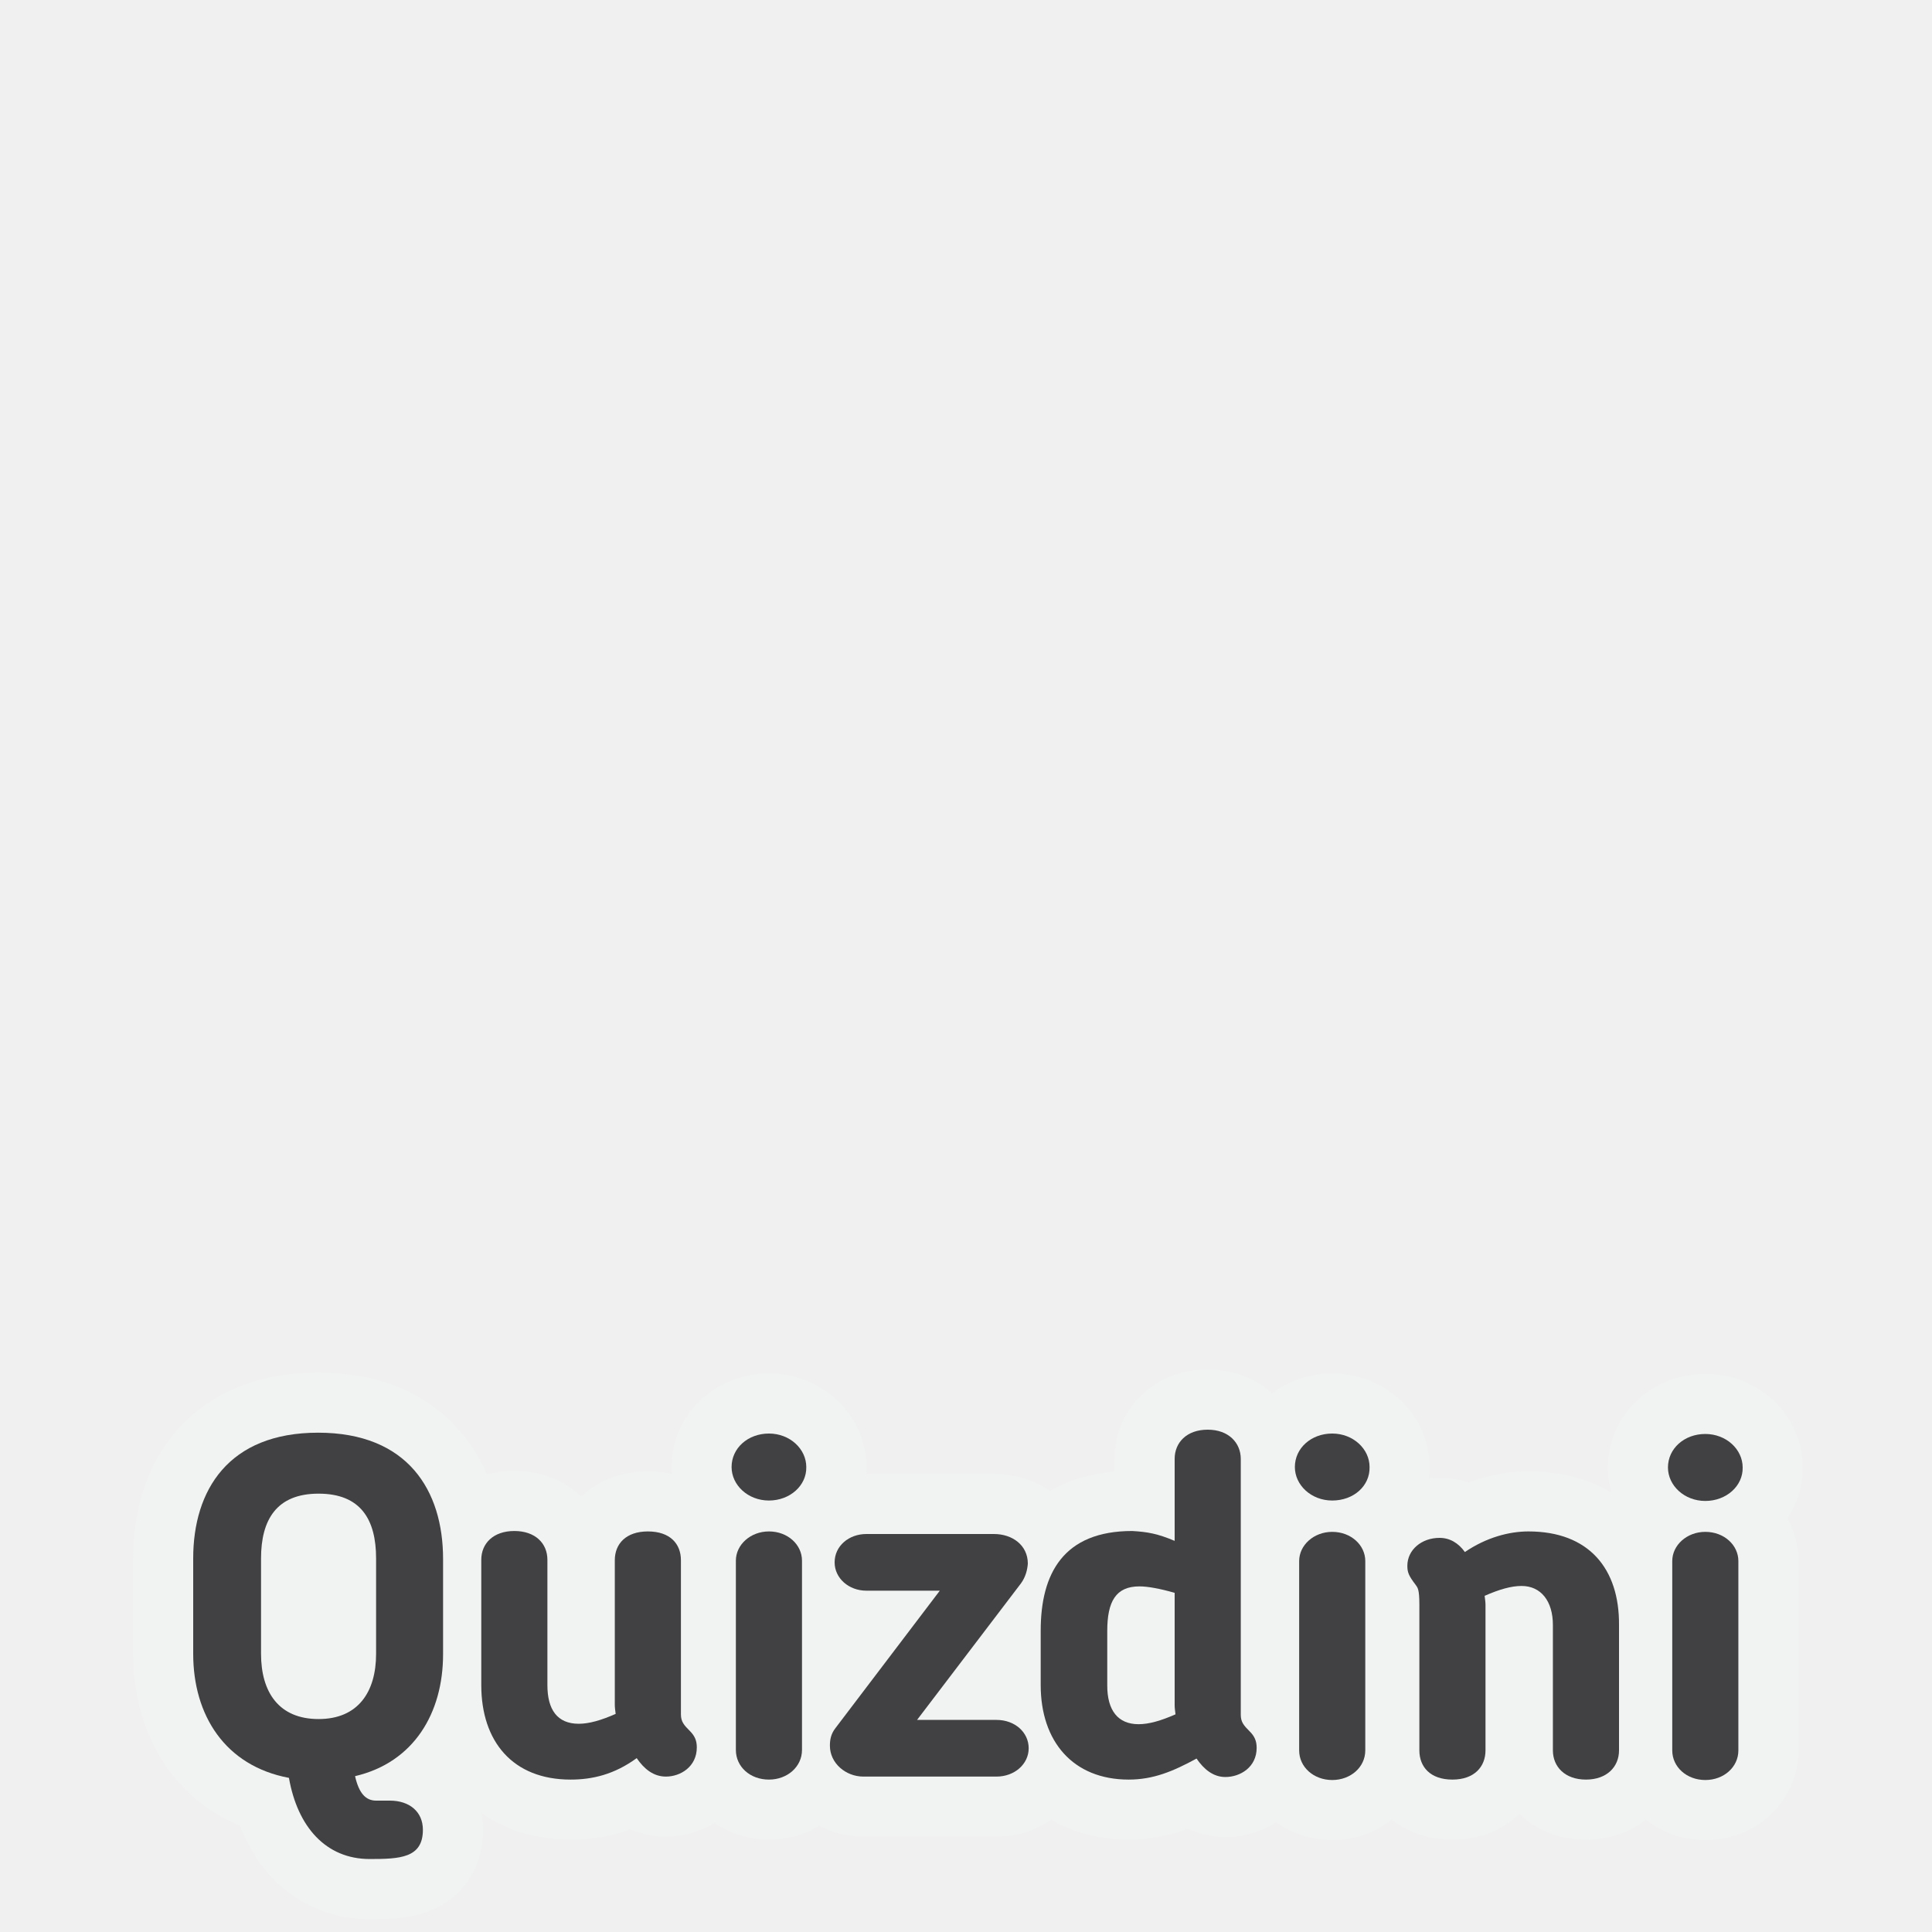
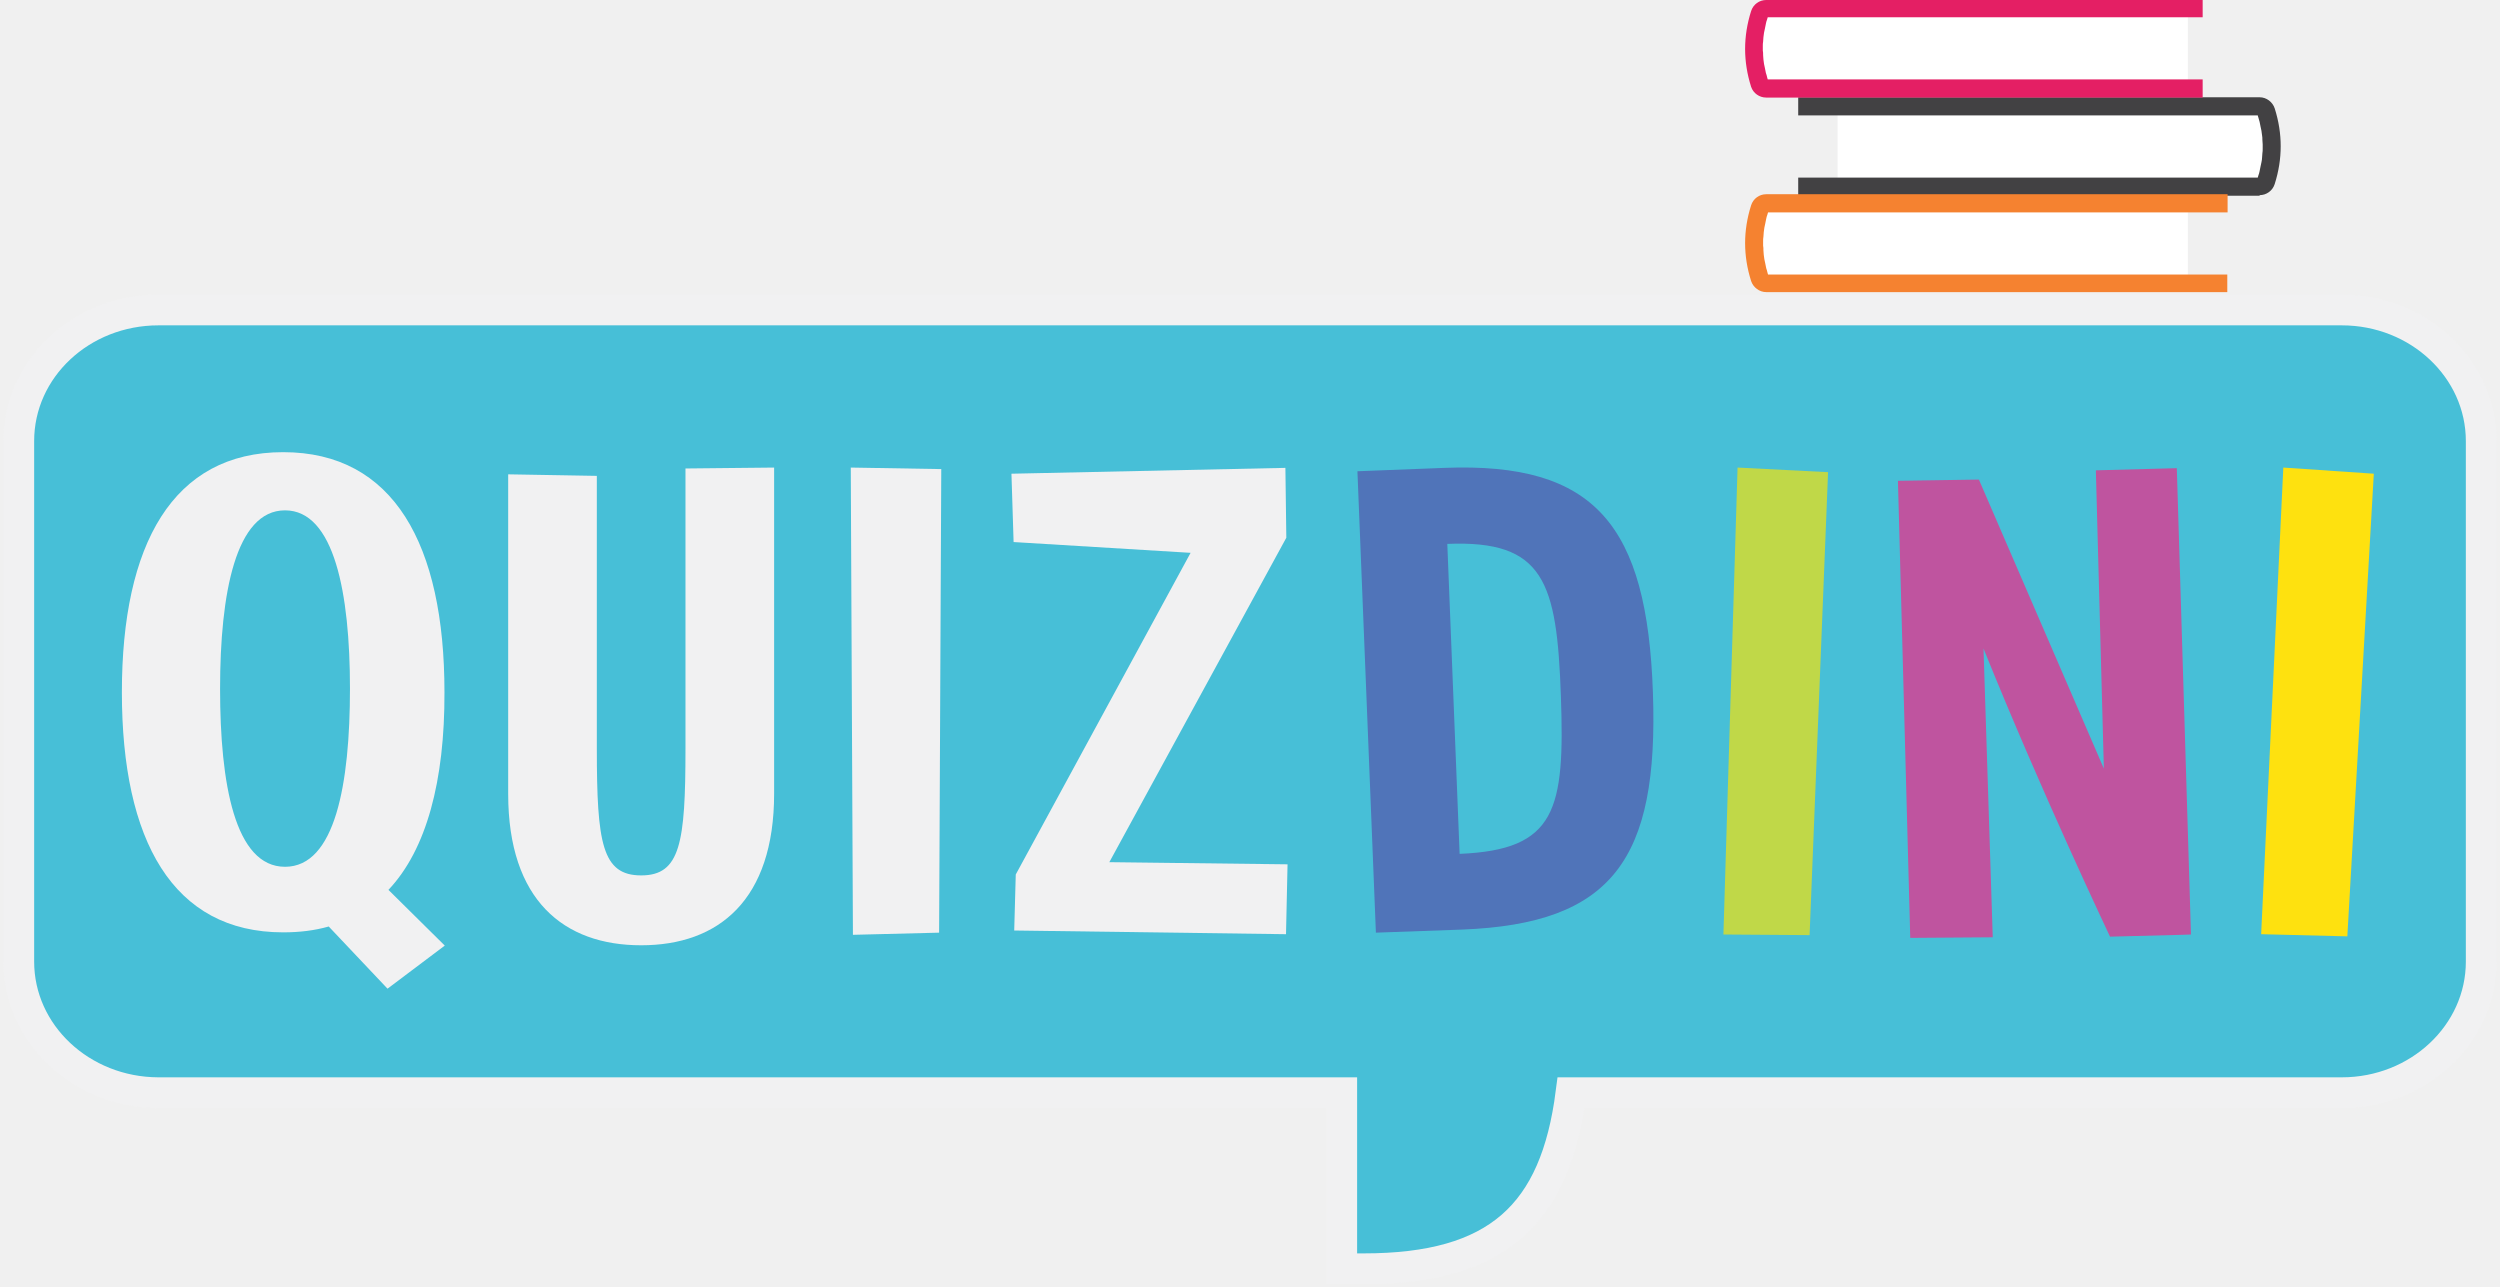
- <svg xmlns="http://www.w3.org/2000/svg" enable-background="new 0 0 450 450" version="1.1" viewBox="0 0 450 450" xml:space="preserve">
-   <g fill="none" stroke="#F1F2F2" stroke-miterlimit="10" stroke-width="28">
-     <path d="m67.3 414.1c-14.9-2.8-22.3-14.6-22.3-28.9v-22.2c0-15.9 8.2-29.3 29.1-29.3s29.1 13.5 29.1 29.4v22.2c0 13.7-6.8 25.2-20.5 28.4 0.9 4 2.5 5.7 4.9 5.7h3.2c4.6 0 7.7 2.6 7.7 6.8 0 6.6-5.4 6.8-12.4 6.8-10.2 0-16.8-7.5-18.8-18.9zm-6.5-51.1v22.2c0 9 4.2 15.2 13.4 15.2s13.4-6.3 13.4-15.2v-22.2c0-9.1-3.6-15.1-13.4-15.1s-13.4 6.1-13.4 15.1z" />
-     <path d="m132.9 414.5c-13.5 0-20.8-8.9-20.8-22v-29.2c0-3.8 2.8-6.7 7.7-6.7s7.7 2.9 7.7 6.7v29.2c0 5.7 2.3 9 7.3 9 2.4 0 5.2-0.8 8.6-2.3-0.1-0.8-0.2-1.5-0.2-2.1v-33.7c0-3.8 2.6-6.7 7.7-6.7 5.2 0 7.7 2.9 7.7 6.7v35.9c0 1.7 0.7 2.5 2.1 3.9 1.1 1.1 1.6 2.2 1.6 3.8 0 4.5-3.8 6.8-7.2 6.8-2.9 0-5.1-1.8-6.8-4.3-5.2 3.8-10.3 5-15.4 5z" />
-     <path d="m179.1 349.5c-4.9 0-8.7-3.6-8.7-7.8 0-4.4 3.8-7.8 8.7-7.8s8.7 3.6 8.7 7.8c0.1 4.3-3.8 7.8-8.7 7.8zm7.7 58.1c0 3.9-3.4 6.9-7.7 6.9-4.4 0-7.7-3-7.7-6.9v-44.1c0-3.7 3.4-6.8 7.7-6.8 4.4 0 7.7 3.1 7.7 6.8v44.1z" />
-     <path d="m237.8 368.8l-24.2 31.8h18.5c4.3 0 7.5 2.9 7.5 6.6s-3.3 6.6-7.5 6.6h-31c-4.1 0-7.8-3.1-7.8-7.2 0-1.3 0.2-2.7 1.3-4.1l24.3-32h-17.1c-4.1 0-7.4-2.9-7.4-6.6 0-3.8 3.3-6.6 7.4-6.6h29.7c4.3 0 7.9 2.6 7.9 6.9-0.1 1.4-0.5 3.1-1.6 4.6z" />
-     <path d="m273.6 358.9v-19.1c0-3.8 2.8-6.8 7.7-6.8s7.7 3.1 7.7 6.8v59.6c0 1.7 0.7 2.5 2.1 3.9 1.1 1.1 1.6 2.2 1.6 3.8 0 4.5-3.8 6.8-7.3 6.8-2.8 0-5-1.8-6.7-4.3-5.5 3-10.1 4.9-15.8 4.9-13 0-20.5-8.9-20.5-22v-12.7c0-13.3 5.3-23.2 21.3-23.2 3.5 0.2 5.9 0.6 9.9 2.3zm0 12.1c-3.5-1-6.3-1.5-8.2-1.5-5.5 0-7.5 3.5-7.5 10.4v12.7c0 5.8 2.5 9 7.3 9 2.4 0 5.2-0.8 8.6-2.3-0.1-0.8-0.2-1.5-0.2-2.1v-26.2z" />
-     <path d="m310.3 349.5c-4.9 0-8.7-3.6-8.7-7.8 0-4.4 3.8-7.8 8.7-7.8s8.7 3.6 8.7 7.8c0.1 4.4-3.7 7.8-8.7 7.8zm7.7 58.2c0 3.9-3.4 6.9-7.7 6.9s-7.7-3-7.7-6.9v-44.1c0-3.7 3.4-6.8 7.7-6.8 4.4 0 7.7 3.1 7.7 6.8v44.1z" />
-     <path d="m346 407.7c0 3.8-2.6 6.8-7.7 6.8-5.2 0-7.7-3-7.7-6.8v-33.9c0-3.7-0.4-4-0.9-4.7-1.6-2.1-1.9-2.9-1.9-4.4 0-3.7 3.3-6.5 7.5-6.5 2.4 0 4.4 1.2 5.9 3.3 5-3.4 10.3-4.8 14.8-4.8 14.1 0 21.2 8.7 21.1 21.8v29.2c0 3.8-2.8 6.8-7.7 6.8s-7.7-3-7.7-6.8v-29.2c0-5.6-2.8-9.1-7.3-9.1-2.4 0-5.2 0.8-8.6 2.3 0.1 0.8 0.2 1.5 0.2 2.1v33.9z" />
-     <path d="m397.2 349.6c-4.9 0-8.7-3.6-8.7-7.8 0-4.4 3.8-7.8 8.7-7.8s8.7 3.6 8.7 7.8c0.1 4.3-3.8 7.8-8.7 7.8zm7.7 58.1c0 3.9-3.4 6.9-7.7 6.9s-7.7-3-7.7-6.9v-44.1c0-3.7 3.4-6.8 7.7-6.8 4.4 0 7.7 3.1 7.7 6.8v44.1z" />
-   </g>
-   <g fill="#414042">
-     <path d="m67.3 414.1c-14.9-2.8-22.3-14.6-22.3-28.9v-22.2c0-15.9 8.2-29.3 29.1-29.3s29.1 13.5 29.1 29.4v22.2c0 13.7-6.8 25.2-20.5 28.4 0.9 4 2.5 5.7 4.9 5.7h3.2c4.6 0 7.7 2.6 7.7 6.8 0 6.6-5.4 6.8-12.4 6.8-10.2 0-16.8-7.5-18.8-18.9zm-6.5-51.1v22.2c0 9 4.2 15.2 13.4 15.2s13.4-6.3 13.4-15.2v-22.2c0-9.1-3.6-15.1-13.4-15.1s-13.4 6.1-13.4 15.1z" />
-     <path d="m132.9 414.5c-13.5 0-20.8-8.9-20.8-22v-29.2c0-3.8 2.8-6.7 7.7-6.7s7.7 2.9 7.7 6.7v29.2c0 5.7 2.3 9 7.3 9 2.4 0 5.2-0.8 8.6-2.3-0.1-0.8-0.2-1.5-0.2-2.1v-33.7c0-3.8 2.6-6.7 7.7-6.7 5.2 0 7.7 2.9 7.7 6.7v35.9c0 1.7 0.7 2.5 2.1 3.9 1.1 1.1 1.6 2.2 1.6 3.8 0 4.5-3.8 6.8-7.2 6.8-2.9 0-5.1-1.8-6.8-4.3-5.2 3.8-10.3 5-15.4 5z" />
-     <path d="m179.1 349.5c-4.9 0-8.7-3.6-8.7-7.8 0-4.4 3.8-7.8 8.7-7.8s8.7 3.6 8.7 7.8c0.1 4.3-3.8 7.8-8.7 7.8zm7.7 58.1c0 3.9-3.4 6.9-7.7 6.9-4.4 0-7.7-3-7.7-6.9v-44.1c0-3.7 3.4-6.8 7.7-6.8 4.4 0 7.7 3.1 7.7 6.8v44.1z" />
-     <path d="m237.8 368.8l-24.2 31.8h18.5c4.3 0 7.5 2.9 7.5 6.6s-3.3 6.6-7.5 6.6h-31c-4.1 0-7.8-3.1-7.8-7.2 0-1.3 0.2-2.7 1.3-4.1l24.3-32h-17.1c-4.1 0-7.4-2.9-7.4-6.6 0-3.8 3.3-6.6 7.4-6.6h29.7c4.3 0 7.9 2.6 7.9 6.9-0.1 1.4-0.5 3.1-1.6 4.6z" />
-     <path d="m273.6 358.9v-19.1c0-3.8 2.8-6.8 7.7-6.8s7.7 3.1 7.7 6.8v59.6c0 1.7 0.7 2.5 2.1 3.9 1.1 1.1 1.6 2.2 1.6 3.8 0 4.5-3.8 6.8-7.3 6.8-2.8 0-5-1.8-6.7-4.3-5.5 3-10.1 4.9-15.8 4.9-13 0-20.5-8.9-20.5-22v-12.7c0-13.3 5.3-23.2 21.3-23.2 3.5 0.2 5.9 0.6 9.9 2.3zm0 12.1c-3.5-1-6.3-1.5-8.2-1.5-5.5 0-7.5 3.5-7.5 10.4v12.7c0 5.8 2.5 9 7.3 9 2.4 0 5.2-0.8 8.6-2.3-0.1-0.8-0.2-1.5-0.2-2.1v-26.2z" />
-     <path d="m310.3 349.5c-4.9 0-8.7-3.6-8.7-7.8 0-4.4 3.8-7.8 8.7-7.8s8.7 3.6 8.7 7.8c0.1 4.4-3.7 7.8-8.7 7.8zm7.7 58.2c0 3.9-3.4 6.9-7.7 6.9s-7.7-3-7.7-6.9v-44.1c0-3.7 3.4-6.8 7.7-6.8 4.4 0 7.7 3.1 7.7 6.8v44.1z" />
-     <path d="m346 407.7c0 3.8-2.6 6.8-7.7 6.8-5.2 0-7.7-3-7.7-6.8v-33.9c0-3.7-0.4-4-0.9-4.7-1.6-2.1-1.9-2.9-1.9-4.4 0-3.7 3.3-6.5 7.5-6.5 2.4 0 4.4 1.2 5.9 3.3 5-3.4 10.3-4.8 14.8-4.8 14.1 0 21.2 8.7 21.1 21.8v29.2c0 3.8-2.8 6.8-7.7 6.8s-7.7-3-7.7-6.8v-29.2c0-5.6-2.8-9.1-7.3-9.1-2.4 0-5.2 0.8-8.6 2.3 0.1 0.8 0.2 1.5 0.2 2.1v33.9z" />
-     <path d="m397.2 349.6c-4.9 0-8.7-3.6-8.7-7.8 0-4.4 3.8-7.8 8.7-7.8s8.7 3.6 8.7 7.8c0.1 4.3-3.8 7.8-8.7 7.8zm7.7 58.1c0 3.9-3.4 6.9-7.7 6.9s-7.7-3-7.7-6.9v-44.1c0-3.7 3.4-6.8 7.7-6.8 4.4 0 7.7 3.1 7.7 6.8v44.1z" />
-   </g>
-   <rect width="450" height="450" fill="none" />
+ <svg xmlns="http://www.w3.org/2000/svg" width="812" height="418" viewBox="0 0 812 418.1">
+   <style>.a{fill:#FFF;}.b{fill:#F1F1F2;}</style>
+   <path d="M51.4 100.7h709.3c25 0 45.3 19.1 45.3 42.6v169.1c0 23.5-20.3 42.6-45.3 42.6H510.3c-5.1 39.6-23.9 57.2-67.4 57.2h-7.1v-57.2H51.3C26.3 354.9 6 335.9 6 312.4l0-169.1C6 119.7 26.3 100.7 51.4 100.7z" style="fill:#47BFD7;stroke-width:10;stroke:#F1F1F2" />
+   <rect x="596.9" y="36.6" width="139.1" height="21.9" class="a" />
+   <path d="M734 63.4c2.2 0 4.2-1.4 4.9-3.6 2.6-8.2 2.6-16.4 0-24.6 -0.7-2.1-2.7-3.6-4.9-3.6H584.1v5.9h4.7 144.6c0.1 0.3 0.1 0.5 0.2 0.7 0.1 0.5 0.3 0.9 0.4 1.4 0.1 0.5 0.2 1 0.3 1.5 0.1 0.5 0.2 0.9 0.3 1.4 0.1 0.5 0.1 1 0.2 1.5 0.1 0.5 0.1 0.9 0.1 1.4 0 0.5 0.1 1 0.1 1.5 0 0.5 0 0.9 0 1.4 0 0.5 0 1-0.1 1.5 0 0.5-0.1 0.9-0.1 1.4 0 0.5-0.1 1-0.2 1.5 -0.1 0.5-0.2 0.9-0.3 1.4 -0.1 0.5-0.2 1-0.3 1.5 -0.1 0.5-0.2 0.9-0.4 1.4 -0.1 0.2-0.1 0.5-0.2 0.7H588.8h-4.7v5.9h139.4H734z" fill="#424143" />
+   <rect x="571.6" y="68.4" width="139.1" height="21.9" class="a" />
+   <path d="M723.6 89.2h-4.7H574.3c-0.1-0.2-0.1-0.5-0.2-0.7 -0.1-0.4-0.2-0.9-0.4-1.4 -0.1-0.5-0.2-1-0.3-1.5 -0.1-0.5-0.2-0.9-0.3-1.4 -0.1-0.5-0.1-1-0.2-1.5 0-0.5-0.1-0.9-0.1-1.4 0-0.5 0-1-0.1-1.5 0-0.4 0-0.9 0-1.4 0-0.5 0-1 0.1-1.5 0-0.4 0.1-0.9 0.1-1.4 0.1-0.5 0.1-1 0.2-1.5 0.1-0.5 0.2-0.9 0.3-1.4 0.1-0.5 0.2-1 0.3-1.5 0.1-0.5 0.2-0.9 0.4-1.4 0.1-0.2 0.1-0.5 0.2-0.7h144.6 4.7v-5.9H584.1h-10.4c-2.2 0-4.2 1.4-4.9 3.6 -2.6 8.2-2.6 16.4 0 24.6 0.7 2.1 2.7 3.6 4.9 3.6h149.8V89.2z" fill="#F58230" />
+   <rect x="571.6" y="4.9" width="139.1" height="21.9" class="a" />
+   <path d="M573.7 31.7h141.8v-5.9h-4.7 -136.6c-0.1-0.2-0.1-0.5-0.2-0.7 -0.1-0.4-0.2-0.9-0.4-1.4 -0.1-0.5-0.2-1-0.3-1.5 -0.1-0.4-0.2-0.9-0.3-1.4 -0.1-0.5-0.1-1-0.2-1.5 0-0.5-0.1-0.9-0.1-1.4 0-0.5 0-1-0.1-1.5 0-0.4 0-0.9 0-1.4 0-0.5 0-1 0.1-1.5 0-0.5 0.1-0.9 0.1-1.4 0.1-0.5 0.1-1 0.2-1.5 0.1-0.4 0.2-0.9 0.3-1.4 0.1-0.5 0.2-1 0.3-1.5 0.1-0.5 0.2-0.9 0.4-1.4 0.1-0.2 0.1-0.5 0.2-0.7h136.6 4.7V0H573.7c-2.2 0-4.2 1.4-4.9 3.6 -2.6 8.2-2.6 16.4 0 24.6C569.5 30.3 571.5 31.7 573.7 31.7z" fill="#E41F64" />
+   <path d="M251.4 151.9v105.9c0 34.6-18 49.3-43.2 49.3 -25.1 0-43.2-14.6-43.2-49.2V154.1l28.8 0.5v88.6c0 30.7 1.7 41.2 14.4 41.2 12.7 0 14.4-10.5 14.4-41.2v-91L251.4 151.9z" class="b" />
+   <path d="M305.7 152.4l-0.7 150.6 -28 0.7 -0.7-151.8L305.7 152.4z" class="b" />
+   <path d="M418.2 280.8l-0.5 22.7 -88.3-1.2 0.5-18.2 56.8-104.5 -57.5-3.5 -0.7-22.2 89-1.9 0.3 22.7 -57.5 105.4L418.2 280.8z" class="b" />
+   <path d="M469.2 152c49-1.9 65.8 18.6 67.7 73 1.9 54.3-13.2 75.1-62 77l-28 1 -6-149.9L469.2 152zM474.1 277.4c31.4-1.3 34.2-14.3 32.9-51.3 -1.3-37-5.4-50.7-36.9-49.4L474.1 277.4z" fill="#5074B9" />
+   <path d="M593.8 153.4l-6 150.4 -28-0.2 4.6-151.7L593.8 153.4z" fill="#C0D848" />
+   <path d="M711.7 303.6l-2.9 0.1 -23.4 0.6c-0.3-0.7-22.1-46.5-41.1-93.6l3 93.8 -26.8 0.2 -4-148.5 26.3-0.4 40.6 93.9 -2.6-96.9 26.3-0.7L711.7 303.6z" fill="#BF549F" />
+   <path d="M771.1 153.9l-8.6 150.3 -28-0.7 7.2-151.6L771.1 153.9z" fill="#FEE10F" />
+   <path d="M126.1 289.1l18.3 18.1 -18.6 14 -19.1-20.2c-4.6 1.3-9.4 1.9-14.8 1.9 -35.9 0-52.4-29.9-52.4-78 0-48 16.5-78 52.4-78s52.4 30 52.4 78C144.4 253.6 138.5 276 126.1 289.1zM92.5 281.6c16.3 0 21.1-26.9 21.1-57.9 0-31-5.1-57.9-21.1-57.9 -16 0-21.1 26.9-21.1 58C71.4 254.6 76.2 281.6 92.5 281.6z" class="b" />
</svg>
